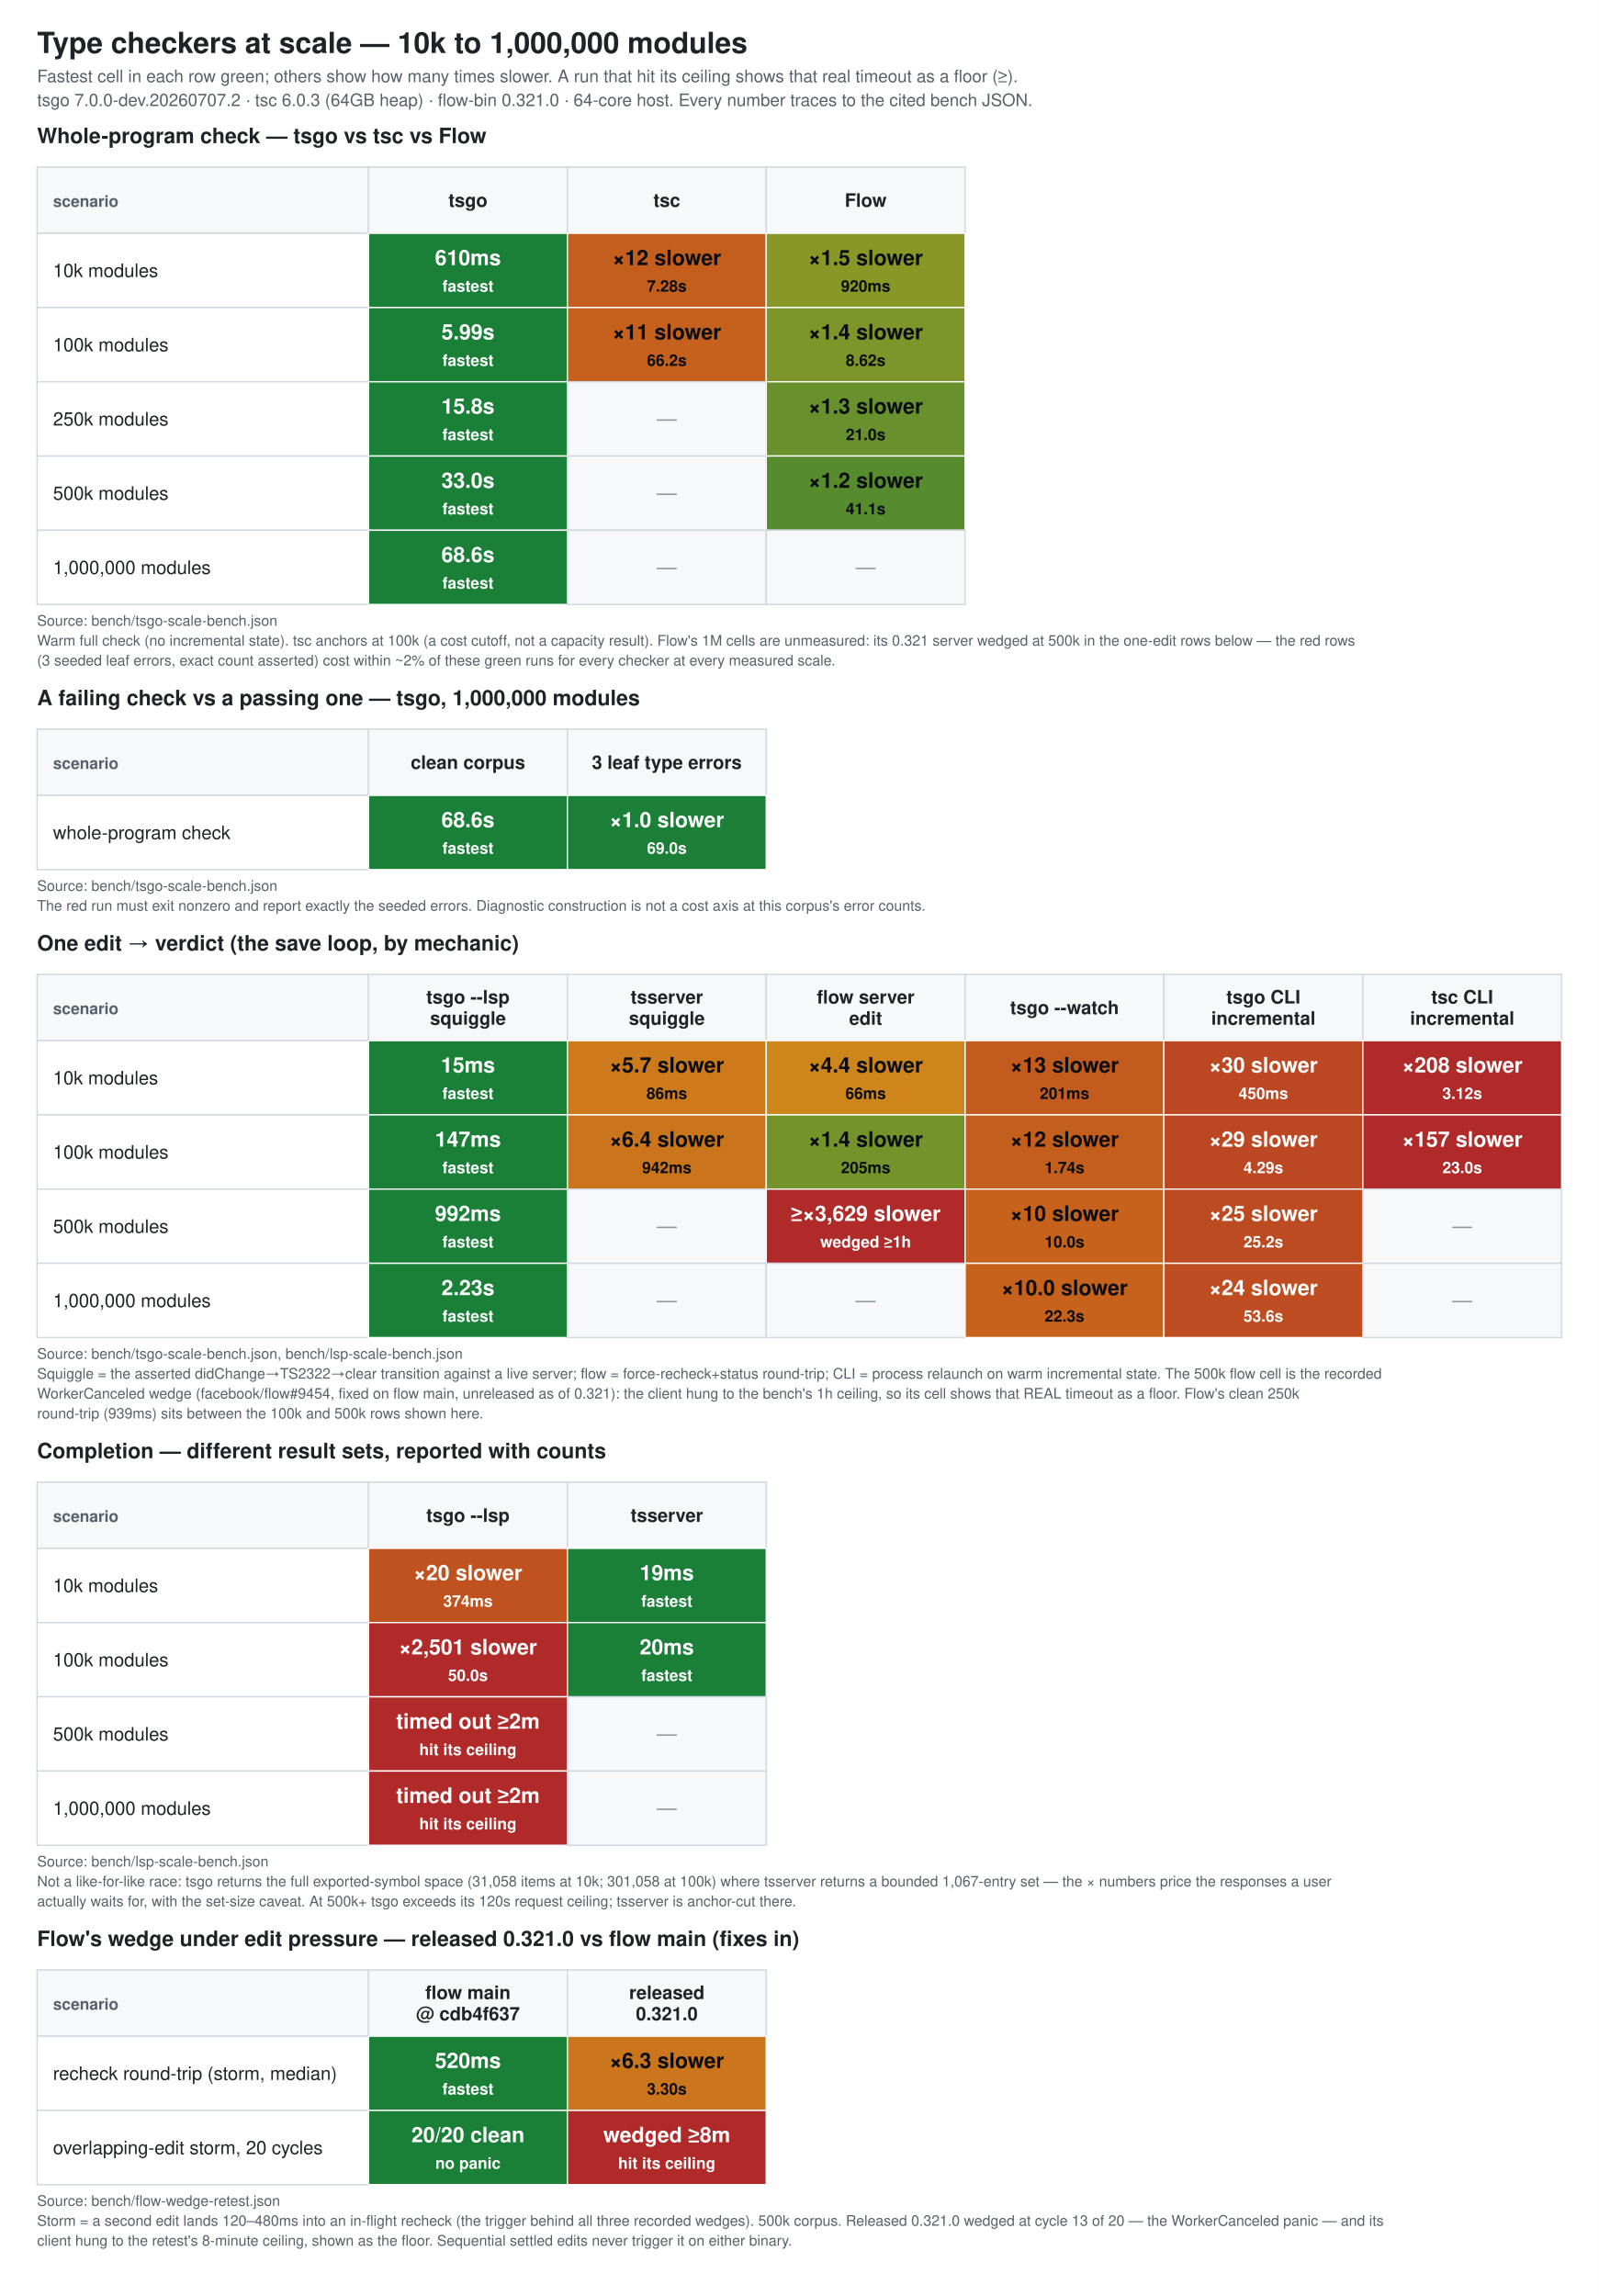
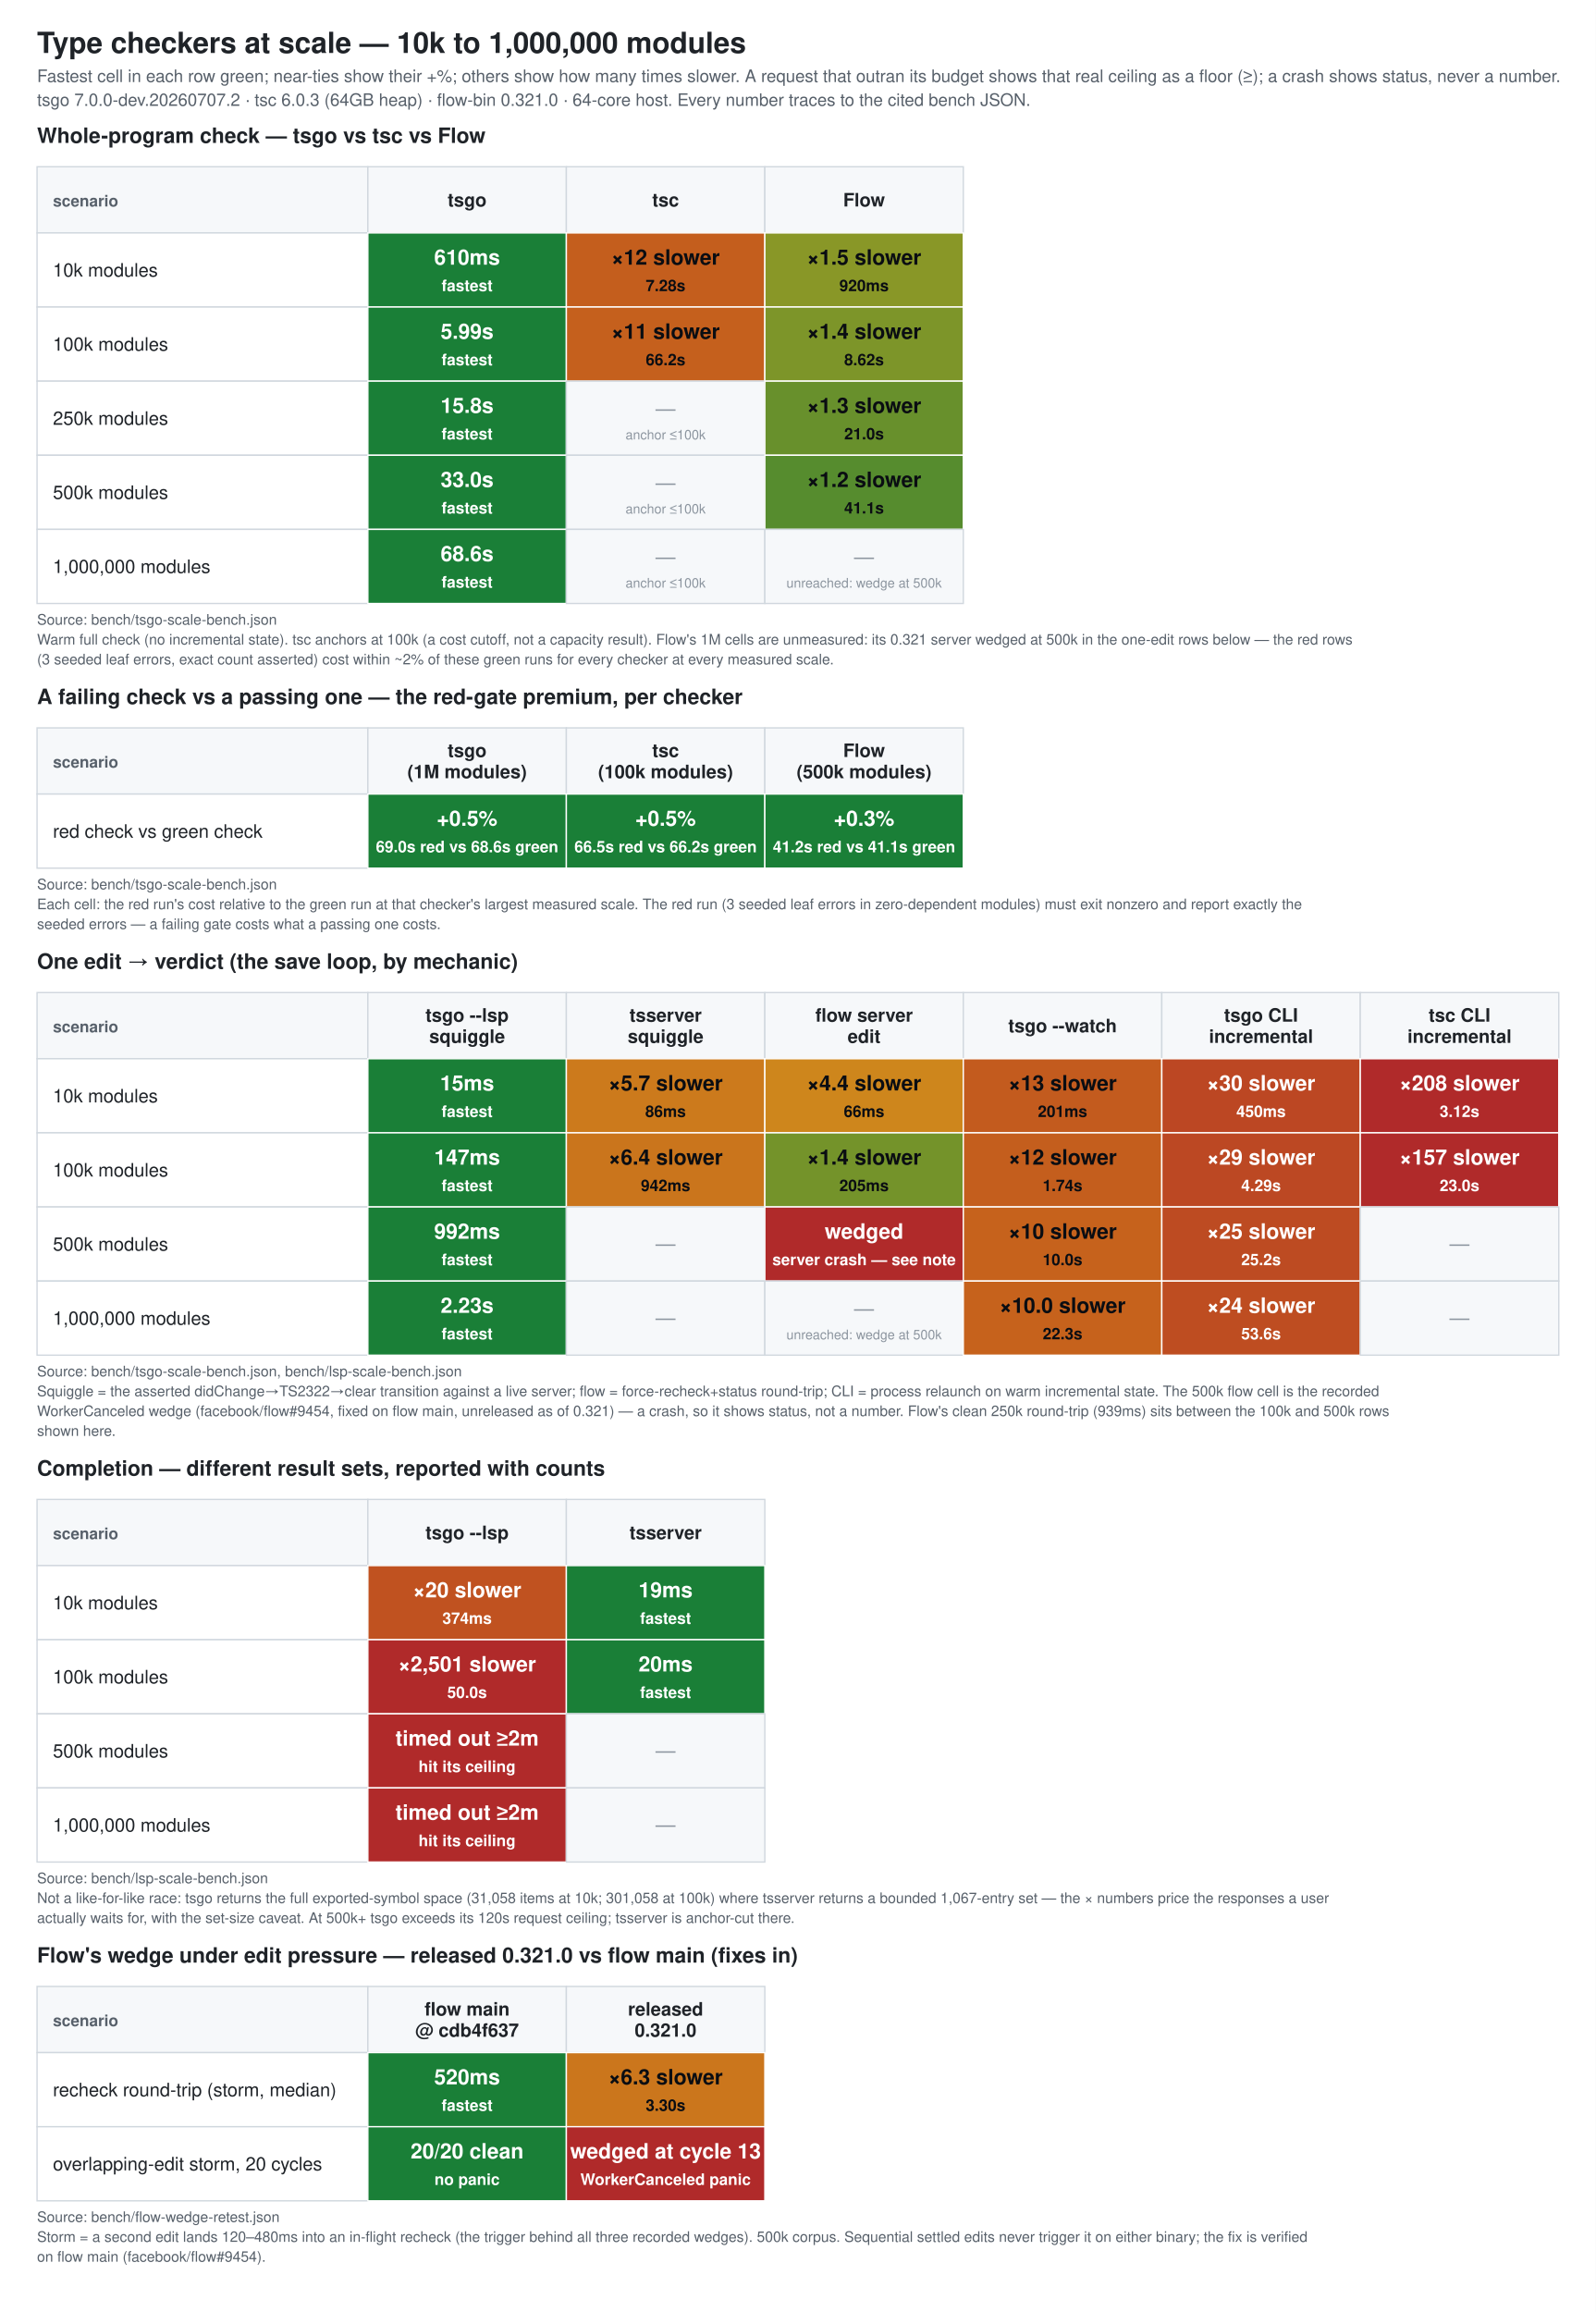
- <svg xmlns="http://www.w3.org/2000/svg" width="1206" height="1732" viewBox="0 0 1206 1732" font-family="-apple-system,BlinkMacSystemFont,Segoe UI,Helvetica,Arial,sans-serif">
-   <rect width="1206" height="1732" fill="#ffffff" />
+ <svg xmlns="http://www.w3.org/2000/svg" width="1206" height="1747" viewBox="0 0 1206 1747" font-family="-apple-system,BlinkMacSystemFont,Segoe UI,Helvetica,Arial,sans-serif">
+   <rect width="1206" height="1747" fill="#ffffff" />
  <text x="28" y="40" font-size="22" font-weight="700" fill="#1f2328">Type checkers at scale — 10k to 1,000,000 modules</text>
-   <text x="28" y="62" font-size="13" fill="#57606a">Fastest cell in each row green; others show how many times slower. A run that hit its ceiling shows that real timeout as a floor (≥).</text>
+   <text x="28" y="62" font-size="13" fill="#57606a">Fastest cell in each row green; near-ties show their +%; others show how many times slower. A request that outran its budget shows that real ceiling as a floor (≥); a crash shows status, never a number.</text>
  <text x="28" y="80" font-size="13" fill="#57606a">tsgo 7.0.0-dev.20260707.2 · tsc 6.0.3 (64GB heap) · flow-bin 0.321.0 · 64-core host. Every number traces to the cited bench JSON.</text>
  <text x="28" y="108" font-size="16" font-weight="700" fill="#1f2328">Whole-program check — tsgo vs tsc vs Flow</text>
  <rect x="28" y="126" width="250" height="50" fill="#f6f8fa" stroke="#d0d7de" />
  <text x="40" y="156" font-size="12" font-weight="600" fill="#57606a">scenario</text>
  <rect x="278" y="126" width="150" height="50" fill="#f6f8fa" stroke="#d0d7de" />
  <text x="353" y="156" font-size="14" font-weight="700" fill="#1f2328" text-anchor="middle">tsgo</text>
  <rect x="428" y="126" width="150" height="50" fill="#f6f8fa" stroke="#d0d7de" />
  <text x="503" y="156" font-size="14" font-weight="700" fill="#1f2328" text-anchor="middle">tsc</text>
  <rect x="578" y="126" width="150" height="50" fill="#f6f8fa" stroke="#d0d7de" />
  <text x="653" y="156" font-size="14" font-weight="700" fill="#1f2328" text-anchor="middle">Flow</text>
  <rect x="28" y="176" width="250" height="56" fill="#ffffff" stroke="#d0d7de" />
  <text x="40" y="209" font-size="14" fill="#1f2328">10k modules</text>
  <rect x="278" y="176" width="150" height="56" fill="rgb(26,127,55)" stroke="#ffffff" />
  <text x="353" y="200" font-size="16" font-weight="700" fill="#ffffff" text-anchor="middle">610ms</text>
  <text x="353" y="220" font-size="12" font-weight="600" fill="#ffffff" text-anchor="middle">fastest</text>
  <rect x="428" y="176" width="150" height="56" fill="rgb(196,94,29)" stroke="#ffffff" />
  <text x="503" y="200" font-size="16" font-weight="700" fill="#0a0d12" text-anchor="middle">×12 slower</text>
  <text x="503" y="220" font-size="12" font-weight="600" fill="#0a0d12" text-anchor="middle">7.28s</text>
  <rect x="578" y="176" width="150" height="56" fill="rgb(137,151,39)" stroke="#ffffff" />
  <text x="653" y="200" font-size="16" font-weight="700" fill="#0a0d12" text-anchor="middle">×1.5 slower</text>
  <text x="653" y="220" font-size="12" font-weight="600" fill="#0a0d12" text-anchor="middle">920ms</text>
  <rect x="28" y="232" width="250" height="56" fill="#ffffff" stroke="#d0d7de" />
  <text x="40" y="265" font-size="14" fill="#1f2328">100k modules</text>
  <rect x="278" y="232" width="150" height="56" fill="rgb(26,127,55)" stroke="#ffffff" />
  <text x="353" y="256" font-size="16" font-weight="700" fill="#ffffff" text-anchor="middle">5.99s</text>
  <text x="353" y="276" font-size="12" font-weight="600" fill="#ffffff" text-anchor="middle">fastest</text>
  <rect x="428" y="232" width="150" height="56" fill="rgb(197,96,29)" stroke="#ffffff" />
  <text x="503" y="256" font-size="16" font-weight="700" fill="#0a0d12" text-anchor="middle">×11 slower</text>
  <text x="503" y="276" font-size="12" font-weight="600" fill="#0a0d12" text-anchor="middle">66.2s</text>
  <rect x="578" y="232" width="150" height="56" fill="rgb(125,149,41)" stroke="#ffffff" />
  <text x="653" y="256" font-size="16" font-weight="700" fill="#0a0d12" text-anchor="middle">×1.4 slower</text>
  <text x="653" y="276" font-size="12" font-weight="600" fill="#0a0d12" text-anchor="middle">8.62s</text>
  <rect x="28" y="288" width="250" height="56" fill="#ffffff" stroke="#d0d7de" />
  <text x="40" y="321" font-size="14" fill="#1f2328">250k modules</text>
  <rect x="278" y="288" width="150" height="56" fill="rgb(26,127,55)" stroke="#ffffff" />
  <text x="353" y="312" font-size="16" font-weight="700" fill="#ffffff" text-anchor="middle">15.8s</text>
  <text x="353" y="332" font-size="12" font-weight="600" fill="#ffffff" text-anchor="middle">fastest</text>
  <rect x="428" y="288" width="150" height="56" fill="#f6f8fa" stroke="#d0d7de" />
-   <text x="503" y="321" font-size="15" fill="#8c959f" text-anchor="middle">—</text>
+   <text x="503" y="314" font-size="15" fill="#8c959f" text-anchor="middle">—</text>
+   <text x="503" y="332" font-size="10" fill="#8c959f" text-anchor="middle">anchor ≤100k</text>
  <rect x="578" y="288" width="150" height="56" fill="rgb(104,144,44)" stroke="#ffffff" />
  <text x="653" y="312" font-size="16" font-weight="700" fill="#0a0d12" text-anchor="middle">×1.3 slower</text>
  <text x="653" y="332" font-size="12" font-weight="600" fill="#0a0d12" text-anchor="middle">21.0s</text>
  <rect x="28" y="344" width="250" height="56" fill="#ffffff" stroke="#d0d7de" />
  <text x="40" y="377" font-size="14" fill="#1f2328">500k modules</text>
  <rect x="278" y="344" width="150" height="56" fill="rgb(26,127,55)" stroke="#ffffff" />
  <text x="353" y="368" font-size="16" font-weight="700" fill="#ffffff" text-anchor="middle">33.0s</text>
  <text x="353" y="388" font-size="12" font-weight="600" fill="#ffffff" text-anchor="middle">fastest</text>
  <rect x="428" y="344" width="150" height="56" fill="#f6f8fa" stroke="#d0d7de" />
-   <text x="503" y="377" font-size="15" fill="#8c959f" text-anchor="middle">—</text>
+   <text x="503" y="370" font-size="15" fill="#8c959f" text-anchor="middle">—</text>
+   <text x="503" y="388" font-size="10" fill="#8c959f" text-anchor="middle">anchor ≤100k</text>
  <rect x="578" y="344" width="150" height="56" fill="rgb(86,140,46)" stroke="#ffffff" />
  <text x="653" y="368" font-size="16" font-weight="700" fill="#0a0d12" text-anchor="middle">×1.2 slower</text>
  <text x="653" y="388" font-size="12" font-weight="600" fill="#0a0d12" text-anchor="middle">41.1s</text>
  <rect x="28" y="400" width="250" height="56" fill="#ffffff" stroke="#d0d7de" />
  <text x="40" y="433" font-size="14" fill="#1f2328">1,000,000 modules</text>
  <rect x="278" y="400" width="150" height="56" fill="rgb(26,127,55)" stroke="#ffffff" />
  <text x="353" y="424" font-size="16" font-weight="700" fill="#ffffff" text-anchor="middle">68.6s</text>
  <text x="353" y="444" font-size="12" font-weight="600" fill="#ffffff" text-anchor="middle">fastest</text>
  <rect x="428" y="400" width="150" height="56" fill="#f6f8fa" stroke="#d0d7de" />
-   <text x="503" y="433" font-size="15" fill="#8c959f" text-anchor="middle">—</text>
+   <text x="503" y="426" font-size="15" fill="#8c959f" text-anchor="middle">—</text>
+   <text x="503" y="444" font-size="10" fill="#8c959f" text-anchor="middle">anchor ≤100k</text>
  <rect x="578" y="400" width="150" height="56" fill="#f6f8fa" stroke="#d0d7de" />
-   <text x="653" y="433" font-size="15" fill="#8c959f" text-anchor="middle">—</text>
+   <text x="653" y="426" font-size="15" fill="#8c959f" text-anchor="middle">—</text>
+   <text x="653" y="444" font-size="10" fill="#8c959f" text-anchor="middle">unreached: wedge at 500k</text>
  <text x="28" y="472" font-size="11" fill="#57606a">Source: bench/tsgo-scale-bench.json</text>
  <text x="28" y="487" font-size="11" fill="#57606a">Warm full check (no incremental state). tsc anchors at 100k (a cost cutoff, not a capacity result). Flow's 1M cells are unmeasured: its 0.321 server wedged at 500k in the one-edit rows below — the red rows</text>
  <text x="28" y="502" font-size="11" fill="#57606a">(3 seeded leaf errors, exact count asserted) cost within ~2% of these green runs for every checker at every measured scale.</text>
-   <text x="28" y="532" font-size="16" font-weight="700" fill="#1f2328">A failing check vs a passing one — tsgo, 1,000,000 modules</text>
+   <text x="28" y="532" font-size="16" font-weight="700" fill="#1f2328">A failing check vs a passing one — the red-gate premium, per checker</text>
  <rect x="28" y="550" width="250" height="50" fill="#f6f8fa" stroke="#d0d7de" />
  <text x="40" y="580" font-size="12" font-weight="600" fill="#57606a">scenario</text>
  <rect x="278" y="550" width="150" height="50" fill="#f6f8fa" stroke="#d0d7de" />
-   <text x="353" y="580" font-size="14" font-weight="700" fill="#1f2328" text-anchor="middle">clean corpus</text>
+   <text x="353" y="572" font-size="14" font-weight="700" fill="#1f2328" text-anchor="middle">tsgo</text>
+   <text x="353" y="588" font-size="14" font-weight="700" fill="#1f2328" text-anchor="middle">(1M modules)</text>
  <rect x="428" y="550" width="150" height="50" fill="#f6f8fa" stroke="#d0d7de" />
-   <text x="503" y="580" font-size="14" font-weight="700" fill="#1f2328" text-anchor="middle">3 leaf type errors</text>
+   <text x="503" y="572" font-size="14" font-weight="700" fill="#1f2328" text-anchor="middle">tsc</text>
+   <text x="503" y="588" font-size="14" font-weight="700" fill="#1f2328" text-anchor="middle">(100k modules)</text>
+   <rect x="578" y="550" width="150" height="50" fill="#f6f8fa" stroke="#d0d7de" />
+   <text x="653" y="572" font-size="14" font-weight="700" fill="#1f2328" text-anchor="middle">Flow</text>
+   <text x="653" y="588" font-size="14" font-weight="700" fill="#1f2328" text-anchor="middle">(500k modules)</text>
  <rect x="28" y="600" width="250" height="56" fill="#ffffff" stroke="#d0d7de" />
-   <text x="40" y="633" font-size="14" fill="#1f2328">whole-program check</text>
+   <text x="40" y="633" font-size="14" fill="#1f2328">red check vs green check</text>
  <rect x="278" y="600" width="150" height="56" fill="rgb(26,127,55)" stroke="#ffffff" />
-   <text x="353" y="624" font-size="16" font-weight="700" fill="#ffffff" text-anchor="middle">68.6s</text>
-   <text x="353" y="644" font-size="12" font-weight="600" fill="#ffffff" text-anchor="middle">fastest</text>
-   <rect x="428" y="600" width="150" height="56" fill="rgb(27,127,55)" stroke="#ffffff" />
-   <text x="503" y="624" font-size="16" font-weight="700" fill="#ffffff" text-anchor="middle">×1.0 slower</text>
-   <text x="503" y="644" font-size="12" font-weight="600" fill="#ffffff" text-anchor="middle">69.0s</text>
+   <text x="353" y="624" font-size="16" font-weight="700" fill="#ffffff" text-anchor="middle">+0.5%</text>
+   <text x="353" y="644" font-size="12" font-weight="600" fill="#ffffff" text-anchor="middle">69.0s red vs 68.6s green</text>
+   <rect x="428" y="600" width="150" height="56" fill="rgb(26,127,55)" stroke="#ffffff" />
+   <text x="503" y="624" font-size="16" font-weight="700" fill="#ffffff" text-anchor="middle">+0.5%</text>
+   <text x="503" y="644" font-size="12" font-weight="600" fill="#ffffff" text-anchor="middle">66.5s red vs 66.2s green</text>
+   <rect x="578" y="600" width="150" height="56" fill="rgb(26,127,55)" stroke="#ffffff" />
+   <text x="653" y="624" font-size="16" font-weight="700" fill="#ffffff" text-anchor="middle">+0.3%</text>
+   <text x="653" y="644" font-size="12" font-weight="600" fill="#ffffff" text-anchor="middle">41.2s red vs 41.1s green</text>
  <text x="28" y="672" font-size="11" fill="#57606a">Source: bench/tsgo-scale-bench.json</text>
-   <text x="28" y="687" font-size="11" fill="#57606a">The red run must exit nonzero and report exactly the seeded errors. Diagnostic construction is not a cost axis at this corpus's error counts.</text>
-   <text x="28" y="717" font-size="16" font-weight="700" fill="#1f2328">One edit → verdict (the save loop, by mechanic)</text>
-   <rect x="28" y="735" width="250" height="50" fill="#f6f8fa" stroke="#d0d7de" />
-   <text x="40" y="765" font-size="12" font-weight="600" fill="#57606a">scenario</text>
-   <rect x="278" y="735" width="150" height="50" fill="#f6f8fa" stroke="#d0d7de" />
-   <text x="353" y="757" font-size="14" font-weight="700" fill="#1f2328" text-anchor="middle">tsgo --lsp</text>
-   <text x="353" y="773" font-size="14" font-weight="700" fill="#1f2328" text-anchor="middle">squiggle</text>
-   <rect x="428" y="735" width="150" height="50" fill="#f6f8fa" stroke="#d0d7de" />
-   <text x="503" y="757" font-size="14" font-weight="700" fill="#1f2328" text-anchor="middle">tsserver</text>
-   <text x="503" y="773" font-size="14" font-weight="700" fill="#1f2328" text-anchor="middle">squiggle</text>
-   <rect x="578" y="735" width="150" height="50" fill="#f6f8fa" stroke="#d0d7de" />
-   <text x="653" y="757" font-size="14" font-weight="700" fill="#1f2328" text-anchor="middle">flow server</text>
-   <text x="653" y="773" font-size="14" font-weight="700" fill="#1f2328" text-anchor="middle">edit</text>
-   <rect x="728" y="735" width="150" height="50" fill="#f6f8fa" stroke="#d0d7de" />
-   <text x="803" y="765" font-size="14" font-weight="700" fill="#1f2328" text-anchor="middle">tsgo --watch</text>
-   <rect x="878" y="735" width="150" height="50" fill="#f6f8fa" stroke="#d0d7de" />
-   <text x="953" y="757" font-size="14" font-weight="700" fill="#1f2328" text-anchor="middle">tsgo CLI</text>
-   <text x="953" y="773" font-size="14" font-weight="700" fill="#1f2328" text-anchor="middle">incremental</text>
-   <rect x="1028" y="735" width="150" height="50" fill="#f6f8fa" stroke="#d0d7de" />
-   <text x="1103" y="757" font-size="14" font-weight="700" fill="#1f2328" text-anchor="middle">tsc CLI</text>
-   <text x="1103" y="773" font-size="14" font-weight="700" fill="#1f2328" text-anchor="middle">incremental</text>
-   <rect x="28" y="785" width="250" height="56" fill="#ffffff" stroke="#d0d7de" />
-   <text x="40" y="818" font-size="14" fill="#1f2328">10k modules</text>
-   <rect x="278" y="785" width="150" height="56" fill="rgb(26,127,55)" stroke="#ffffff" />
-   <text x="353" y="809" font-size="16" font-weight="700" fill="#ffffff" text-anchor="middle">15ms</text>
-   <text x="353" y="829" font-size="12" font-weight="600" fill="#ffffff" text-anchor="middle">fastest</text>
-   <rect x="428" y="785" width="150" height="56" fill="rgb(204,122,28)" stroke="#ffffff" />
-   <text x="503" y="809" font-size="16" font-weight="700" fill="#0a0d12" text-anchor="middle">×5.7 slower</text>
-   <text x="503" y="829" font-size="12" font-weight="600" fill="#0a0d12" text-anchor="middle">86ms</text>
-   <rect x="578" y="785" width="150" height="56" fill="rgb(206,134,28)" stroke="#ffffff" />
-   <text x="653" y="809" font-size="16" font-weight="700" fill="#0a0d12" text-anchor="middle">×4.4 slower</text>
-   <text x="653" y="829" font-size="12" font-weight="600" fill="#0a0d12" text-anchor="middle">66ms</text>
-   <rect x="728" y="785" width="150" height="56" fill="rgb(195,91,30)" stroke="#ffffff" />
-   <text x="803" y="809" font-size="16" font-weight="700" fill="#0a0d12" text-anchor="middle">×13 slower</text>
-   <text x="803" y="829" font-size="12" font-weight="600" fill="#0a0d12" text-anchor="middle">201ms</text>
-   <rect x="878" y="785" width="150" height="56" fill="rgb(188,71,35)" stroke="#ffffff" />
-   <text x="953" y="809" font-size="16" font-weight="700" fill="#ffffff" text-anchor="middle">×30 slower</text>
-   <text x="953" y="829" font-size="12" font-weight="600" fill="#ffffff" text-anchor="middle">450ms</text>
-   <rect x="1028" y="785" width="150" height="56" fill="rgb(176,42,42)" stroke="#ffffff" />
-   <text x="1103" y="809" font-size="16" font-weight="700" fill="#ffffff" text-anchor="middle">×208 slower</text>
-   <text x="1103" y="829" font-size="12" font-weight="600" fill="#ffffff" text-anchor="middle">3.12s</text>
-   <rect x="28" y="841" width="250" height="56" fill="#ffffff" stroke="#d0d7de" />
-   <text x="40" y="874" font-size="14" fill="#1f2328">100k modules</text>
-   <rect x="278" y="841" width="150" height="56" fill="rgb(26,127,55)" stroke="#ffffff" />
-   <text x="353" y="865" font-size="16" font-weight="700" fill="#ffffff" text-anchor="middle">147ms</text>
-   <text x="353" y="885" font-size="12" font-weight="600" fill="#ffffff" text-anchor="middle">fastest</text>
-   <rect x="428" y="841" width="150" height="56" fill="rgb(202,117,28)" stroke="#ffffff" />
-   <text x="503" y="865" font-size="16" font-weight="700" fill="#0a0d12" text-anchor="middle">×6.4 slower</text>
-   <text x="503" y="885" font-size="12" font-weight="600" fill="#0a0d12" text-anchor="middle">942ms</text>
-   <rect x="578" y="841" width="150" height="56" fill="rgb(116,147,42)" stroke="#ffffff" />
-   <text x="653" y="865" font-size="16" font-weight="700" fill="#0a0d12" text-anchor="middle">×1.4 slower</text>
-   <text x="653" y="885" font-size="12" font-weight="600" fill="#0a0d12" text-anchor="middle">205ms</text>
-   <rect x="728" y="841" width="150" height="56" fill="rgb(196,94,29)" stroke="#ffffff" />
-   <text x="803" y="865" font-size="16" font-weight="700" fill="#0a0d12" text-anchor="middle">×12 slower</text>
-   <text x="803" y="885" font-size="12" font-weight="600" fill="#0a0d12" text-anchor="middle">1.74s</text>
-   <rect x="878" y="841" width="150" height="56" fill="rgb(188,72,35)" stroke="#ffffff" />
-   <text x="953" y="865" font-size="16" font-weight="700" fill="#ffffff" text-anchor="middle">×29 slower</text>
-   <text x="953" y="885" font-size="12" font-weight="600" fill="#ffffff" text-anchor="middle">4.29s</text>
-   <rect x="1028" y="841" width="150" height="56" fill="rgb(176,42,42)" stroke="#ffffff" />
-   <text x="1103" y="865" font-size="16" font-weight="700" fill="#ffffff" text-anchor="middle">×157 slower</text>
-   <text x="1103" y="885" font-size="12" font-weight="600" fill="#ffffff" text-anchor="middle">23.0s</text>
-   <rect x="28" y="897" width="250" height="56" fill="#ffffff" stroke="#d0d7de" />
-   <text x="40" y="930" font-size="14" fill="#1f2328">500k modules</text>
-   <rect x="278" y="897" width="150" height="56" fill="rgb(26,127,55)" stroke="#ffffff" />
-   <text x="353" y="921" font-size="16" font-weight="700" fill="#ffffff" text-anchor="middle">992ms</text>
-   <text x="353" y="941" font-size="12" font-weight="600" fill="#ffffff" text-anchor="middle">fastest</text>
-   <rect x="428" y="897" width="150" height="56" fill="#f6f8fa" stroke="#d0d7de" />
-   <text x="503" y="930" font-size="15" fill="#8c959f" text-anchor="middle">—</text>
-   <rect x="578" y="897" width="150" height="56" fill="rgb(176,42,42)" stroke="#ffffff" />
-   <text x="653" y="921" font-size="16" font-weight="700" fill="#ffffff" text-anchor="middle">≥×3,629 slower</text>
-   <text x="653" y="941" font-size="12" font-weight="600" fill="#ffffff" text-anchor="middle">wedged ≥1h</text>
-   <rect x="728" y="897" width="150" height="56" fill="rgb(198,98,28)" stroke="#ffffff" />
-   <text x="803" y="921" font-size="16" font-weight="700" fill="#0a0d12" text-anchor="middle">×10 slower</text>
-   <text x="803" y="941" font-size="12" font-weight="600" fill="#0a0d12" text-anchor="middle">10.0s</text>
-   <rect x="878" y="897" width="150" height="56" fill="rgb(189,75,34)" stroke="#ffffff" />
-   <text x="953" y="921" font-size="16" font-weight="700" fill="#ffffff" text-anchor="middle">×25 slower</text>
-   <text x="953" y="941" font-size="12" font-weight="600" fill="#ffffff" text-anchor="middle">25.2s</text>
-   <rect x="1028" y="897" width="150" height="56" fill="#f6f8fa" stroke="#d0d7de" />
-   <text x="1103" y="930" font-size="15" fill="#8c959f" text-anchor="middle">—</text>
-   <rect x="28" y="953" width="250" height="56" fill="#ffffff" stroke="#d0d7de" />
-   <text x="40" y="986" font-size="14" fill="#1f2328">1,000,000 modules</text>
-   <rect x="278" y="953" width="150" height="56" fill="rgb(26,127,55)" stroke="#ffffff" />
-   <text x="353" y="977" font-size="16" font-weight="700" fill="#ffffff" text-anchor="middle">2.23s</text>
-   <text x="353" y="997" font-size="12" font-weight="600" fill="#ffffff" text-anchor="middle">fastest</text>
-   <rect x="428" y="953" width="150" height="56" fill="#f6f8fa" stroke="#d0d7de" />
-   <text x="503" y="986" font-size="15" fill="#8c959f" text-anchor="middle">—</text>
-   <rect x="578" y="953" width="150" height="56" fill="#f6f8fa" stroke="#d0d7de" />
-   <text x="653" y="986" font-size="15" fill="#8c959f" text-anchor="middle">—</text>
-   <rect x="728" y="953" width="150" height="56" fill="rgb(198,98,28)" stroke="#ffffff" />
-   <text x="803" y="977" font-size="16" font-weight="700" fill="#0a0d12" text-anchor="middle">×10.0 slower</text>
-   <text x="803" y="997" font-size="12" font-weight="600" fill="#0a0d12" text-anchor="middle">22.3s</text>
-   <rect x="878" y="953" width="150" height="56" fill="rgb(190,77,33)" stroke="#ffffff" />
-   <text x="953" y="977" font-size="16" font-weight="700" fill="#ffffff" text-anchor="middle">×24 slower</text>
-   <text x="953" y="997" font-size="12" font-weight="600" fill="#ffffff" text-anchor="middle">53.6s</text>
-   <rect x="1028" y="953" width="150" height="56" fill="#f6f8fa" stroke="#d0d7de" />
-   <text x="1103" y="986" font-size="15" fill="#8c959f" text-anchor="middle">—</text>
-   <text x="28" y="1025" font-size="11" fill="#57606a">Source: bench/tsgo-scale-bench.json, bench/lsp-scale-bench.json</text>
-   <text x="28" y="1040" font-size="11" fill="#57606a">Squiggle = the asserted didChange→TS2322→clear transition against a live server; flow = force-recheck+status round-trip; CLI = process relaunch on warm incremental state. The 500k flow cell is the recorded</text>
-   <text x="28" y="1055" font-size="11" fill="#57606a">WorkerCanceled wedge (facebook/flow#9454, fixed on flow main, unreleased as of 0.321): the client hung to the bench's 1h ceiling, so its cell shows that REAL timeout as a floor. Flow's clean 250k</text>
-   <text x="28" y="1070" font-size="11" fill="#57606a">round-trip (939ms) sits between the 100k and 500k rows shown here.</text>
-   <text x="28" y="1100" font-size="16" font-weight="700" fill="#1f2328">Completion — different result sets, reported with counts</text>
-   <rect x="28" y="1118" width="250" height="50" fill="#f6f8fa" stroke="#d0d7de" />
-   <text x="40" y="1148" font-size="12" font-weight="600" fill="#57606a">scenario</text>
-   <rect x="278" y="1118" width="150" height="50" fill="#f6f8fa" stroke="#d0d7de" />
-   <text x="353" y="1148" font-size="14" font-weight="700" fill="#1f2328" text-anchor="middle">tsgo --lsp</text>
-   <rect x="428" y="1118" width="150" height="50" fill="#f6f8fa" stroke="#d0d7de" />
-   <text x="503" y="1148" font-size="14" font-weight="700" fill="#1f2328" text-anchor="middle">tsserver</text>
-   <rect x="28" y="1168" width="250" height="56" fill="#ffffff" stroke="#d0d7de" />
-   <text x="40" y="1201" font-size="14" fill="#1f2328">10k modules</text>
-   <rect x="278" y="1168" width="150" height="56" fill="rgb(192,82,32)" stroke="#ffffff" />
-   <text x="353" y="1192" font-size="16" font-weight="700" fill="#ffffff" text-anchor="middle">×20 slower</text>
-   <text x="353" y="1212" font-size="12" font-weight="600" fill="#ffffff" text-anchor="middle">374ms</text>
-   <rect x="428" y="1168" width="150" height="56" fill="rgb(26,127,55)" stroke="#ffffff" />
-   <text x="503" y="1192" font-size="16" font-weight="700" fill="#ffffff" text-anchor="middle">19ms</text>
-   <text x="503" y="1212" font-size="12" font-weight="600" fill="#ffffff" text-anchor="middle">fastest</text>
-   <rect x="28" y="1224" width="250" height="56" fill="#ffffff" stroke="#d0d7de" />
-   <text x="40" y="1257" font-size="14" fill="#1f2328">100k modules</text>
-   <rect x="278" y="1224" width="150" height="56" fill="rgb(176,42,42)" stroke="#ffffff" />
-   <text x="353" y="1248" font-size="16" font-weight="700" fill="#ffffff" text-anchor="middle">×2,501 slower</text>
-   <text x="353" y="1268" font-size="12" font-weight="600" fill="#ffffff" text-anchor="middle">50.0s</text>
-   <rect x="428" y="1224" width="150" height="56" fill="rgb(26,127,55)" stroke="#ffffff" />
-   <text x="503" y="1248" font-size="16" font-weight="700" fill="#ffffff" text-anchor="middle">20ms</text>
-   <text x="503" y="1268" font-size="12" font-weight="600" fill="#ffffff" text-anchor="middle">fastest</text>
-   <rect x="28" y="1280" width="250" height="56" fill="#ffffff" stroke="#d0d7de" />
-   <text x="40" y="1313" font-size="14" fill="#1f2328">500k modules</text>
-   <rect x="278" y="1280" width="150" height="56" fill="rgb(176,42,42)" stroke="#ffffff" />
-   <text x="353" y="1304" font-size="16" font-weight="700" fill="#ffffff" text-anchor="middle">timed out ≥2m</text>
-   <text x="353" y="1324" font-size="12" font-weight="600" fill="#ffffff" text-anchor="middle">hit its ceiling</text>
-   <rect x="428" y="1280" width="150" height="56" fill="#f6f8fa" stroke="#d0d7de" />
-   <text x="503" y="1313" font-size="15" fill="#8c959f" text-anchor="middle">—</text>
-   <rect x="28" y="1336" width="250" height="56" fill="#ffffff" stroke="#d0d7de" />
-   <text x="40" y="1369" font-size="14" fill="#1f2328">1,000,000 modules</text>
-   <rect x="278" y="1336" width="150" height="56" fill="rgb(176,42,42)" stroke="#ffffff" />
-   <text x="353" y="1360" font-size="16" font-weight="700" fill="#ffffff" text-anchor="middle">timed out ≥2m</text>
-   <text x="353" y="1380" font-size="12" font-weight="600" fill="#ffffff" text-anchor="middle">hit its ceiling</text>
-   <rect x="428" y="1336" width="150" height="56" fill="#f6f8fa" stroke="#d0d7de" />
-   <text x="503" y="1369" font-size="15" fill="#8c959f" text-anchor="middle">—</text>
-   <text x="28" y="1408" font-size="11" fill="#57606a">Source: bench/lsp-scale-bench.json</text>
-   <text x="28" y="1423" font-size="11" fill="#57606a">Not a like-for-like race: tsgo returns the full exported-symbol space (31,058 items at 10k; 301,058 at 100k) where tsserver returns a bounded 1,067-entry set — the × numbers price the responses a user</text>
-   <text x="28" y="1438" font-size="11" fill="#57606a">actually waits for, with the set-size caveat. At 500k+ tsgo exceeds its 120s request ceiling; tsserver is anchor-cut there.</text>
-   <text x="28" y="1468" font-size="16" font-weight="700" fill="#1f2328">Flow's wedge under edit pressure — released 0.321.0 vs flow main (fixes in)</text>
-   <rect x="28" y="1486" width="250" height="50" fill="#f6f8fa" stroke="#d0d7de" />
-   <text x="40" y="1516" font-size="12" font-weight="600" fill="#57606a">scenario</text>
-   <rect x="278" y="1486" width="150" height="50" fill="#f6f8fa" stroke="#d0d7de" />
-   <text x="353" y="1508" font-size="14" font-weight="700" fill="#1f2328" text-anchor="middle">flow main</text>
-   <text x="353" y="1524" font-size="14" font-weight="700" fill="#1f2328" text-anchor="middle">@ cdb4f637</text>
-   <rect x="428" y="1486" width="150" height="50" fill="#f6f8fa" stroke="#d0d7de" />
-   <text x="503" y="1508" font-size="14" font-weight="700" fill="#1f2328" text-anchor="middle">released</text>
-   <text x="503" y="1524" font-size="14" font-weight="700" fill="#1f2328" text-anchor="middle">0.321.0</text>
-   <rect x="28" y="1536" width="250" height="56" fill="#ffffff" stroke="#d0d7de" />
-   <text x="40" y="1569" font-size="14" fill="#1f2328">recheck round-trip (storm, median)</text>
-   <rect x="278" y="1536" width="150" height="56" fill="rgb(26,127,55)" stroke="#ffffff" />
-   <text x="353" y="1560" font-size="16" font-weight="700" fill="#ffffff" text-anchor="middle">520ms</text>
-   <text x="353" y="1580" font-size="12" font-weight="600" fill="#ffffff" text-anchor="middle">fastest</text>
-   <rect x="428" y="1536" width="150" height="56" fill="rgb(203,118,28)" stroke="#ffffff" />
-   <text x="503" y="1560" font-size="16" font-weight="700" fill="#0a0d12" text-anchor="middle">×6.3 slower</text>
-   <text x="503" y="1580" font-size="12" font-weight="600" fill="#0a0d12" text-anchor="middle">3.30s</text>
-   <rect x="28" y="1592" width="250" height="56" fill="#ffffff" stroke="#d0d7de" />
-   <text x="40" y="1625" font-size="14" fill="#1f2328">overlapping-edit storm, 20 cycles</text>
-   <rect x="278" y="1592" width="150" height="56" fill="rgb(26,127,55)" stroke="#ffffff" />
-   <text x="353" y="1616" font-size="16" font-weight="700" fill="#ffffff" text-anchor="middle">20/20 clean</text>
-   <text x="353" y="1636" font-size="12" font-weight="600" fill="#ffffff" text-anchor="middle">no panic</text>
-   <rect x="428" y="1592" width="150" height="56" fill="rgb(176,42,42)" stroke="#ffffff" />
-   <text x="503" y="1616" font-size="16" font-weight="700" fill="#ffffff" text-anchor="middle">wedged ≥8m</text>
-   <text x="503" y="1636" font-size="12" font-weight="600" fill="#ffffff" text-anchor="middle">hit its ceiling</text>
-   <text x="28" y="1664" font-size="11" fill="#57606a">Source: bench/flow-wedge-retest.json</text>
-   <text x="28" y="1679" font-size="11" fill="#57606a">Storm = a second edit lands 120–480ms into an in-flight recheck (the trigger behind all three recorded wedges). 500k corpus. Released 0.321.0 wedged at cycle 13 of 20 — the WorkerCanceled panic — and its</text>
-   <text x="28" y="1694" font-size="11" fill="#57606a">client hung to the retest's 8-minute ceiling, shown as the floor. Sequential settled edits never trigger it on either binary.</text>
+   <text x="28" y="687" font-size="11" fill="#57606a">Each cell: the red run's cost relative to the green run at that checker's largest measured scale. The red run (3 seeded leaf errors in zero-dependent modules) must exit nonzero and report exactly the</text>
+   <text x="28" y="702" font-size="11" fill="#57606a">seeded errors — a failing gate costs what a passing one costs.</text>
+   <text x="28" y="732" font-size="16" font-weight="700" fill="#1f2328">One edit → verdict (the save loop, by mechanic)</text>
+   <rect x="28" y="750" width="250" height="50" fill="#f6f8fa" stroke="#d0d7de" />
+   <text x="40" y="780" font-size="12" font-weight="600" fill="#57606a">scenario</text>
+   <rect x="278" y="750" width="150" height="50" fill="#f6f8fa" stroke="#d0d7de" />
+   <text x="353" y="772" font-size="14" font-weight="700" fill="#1f2328" text-anchor="middle">tsgo --lsp</text>
+   <text x="353" y="788" font-size="14" font-weight="700" fill="#1f2328" text-anchor="middle">squiggle</text>
+   <rect x="428" y="750" width="150" height="50" fill="#f6f8fa" stroke="#d0d7de" />
+   <text x="503" y="772" font-size="14" font-weight="700" fill="#1f2328" text-anchor="middle">tsserver</text>
+   <text x="503" y="788" font-size="14" font-weight="700" fill="#1f2328" text-anchor="middle">squiggle</text>
+   <rect x="578" y="750" width="150" height="50" fill="#f6f8fa" stroke="#d0d7de" />
+   <text x="653" y="772" font-size="14" font-weight="700" fill="#1f2328" text-anchor="middle">flow server</text>
+   <text x="653" y="788" font-size="14" font-weight="700" fill="#1f2328" text-anchor="middle">edit</text>
+   <rect x="728" y="750" width="150" height="50" fill="#f6f8fa" stroke="#d0d7de" />
+   <text x="803" y="780" font-size="14" font-weight="700" fill="#1f2328" text-anchor="middle">tsgo --watch</text>
+   <rect x="878" y="750" width="150" height="50" fill="#f6f8fa" stroke="#d0d7de" />
+   <text x="953" y="772" font-size="14" font-weight="700" fill="#1f2328" text-anchor="middle">tsgo CLI</text>
+   <text x="953" y="788" font-size="14" font-weight="700" fill="#1f2328" text-anchor="middle">incremental</text>
+   <rect x="1028" y="750" width="150" height="50" fill="#f6f8fa" stroke="#d0d7de" />
+   <text x="1103" y="772" font-size="14" font-weight="700" fill="#1f2328" text-anchor="middle">tsc CLI</text>
+   <text x="1103" y="788" font-size="14" font-weight="700" fill="#1f2328" text-anchor="middle">incremental</text>
+   <rect x="28" y="800" width="250" height="56" fill="#ffffff" stroke="#d0d7de" />
+   <text x="40" y="833" font-size="14" fill="#1f2328">10k modules</text>
+   <rect x="278" y="800" width="150" height="56" fill="rgb(26,127,55)" stroke="#ffffff" />
+   <text x="353" y="824" font-size="16" font-weight="700" fill="#ffffff" text-anchor="middle">15ms</text>
+   <text x="353" y="844" font-size="12" font-weight="600" fill="#ffffff" text-anchor="middle">fastest</text>
+   <rect x="428" y="800" width="150" height="56" fill="rgb(204,122,28)" stroke="#ffffff" />
+   <text x="503" y="824" font-size="16" font-weight="700" fill="#0a0d12" text-anchor="middle">×5.7 slower</text>
+   <text x="503" y="844" font-size="12" font-weight="600" fill="#0a0d12" text-anchor="middle">86ms</text>
+   <rect x="578" y="800" width="150" height="56" fill="rgb(206,134,28)" stroke="#ffffff" />
+   <text x="653" y="824" font-size="16" font-weight="700" fill="#0a0d12" text-anchor="middle">×4.4 slower</text>
+   <text x="653" y="844" font-size="12" font-weight="600" fill="#0a0d12" text-anchor="middle">66ms</text>
+   <rect x="728" y="800" width="150" height="56" fill="rgb(195,91,30)" stroke="#ffffff" />
+   <text x="803" y="824" font-size="16" font-weight="700" fill="#0a0d12" text-anchor="middle">×13 slower</text>
+   <text x="803" y="844" font-size="12" font-weight="600" fill="#0a0d12" text-anchor="middle">201ms</text>
+   <rect x="878" y="800" width="150" height="56" fill="rgb(188,71,35)" stroke="#ffffff" />
+   <text x="953" y="824" font-size="16" font-weight="700" fill="#ffffff" text-anchor="middle">×30 slower</text>
+   <text x="953" y="844" font-size="12" font-weight="600" fill="#ffffff" text-anchor="middle">450ms</text>
+   <rect x="1028" y="800" width="150" height="56" fill="rgb(176,42,42)" stroke="#ffffff" />
+   <text x="1103" y="824" font-size="16" font-weight="700" fill="#ffffff" text-anchor="middle">×208 slower</text>
+   <text x="1103" y="844" font-size="12" font-weight="600" fill="#ffffff" text-anchor="middle">3.12s</text>
+   <rect x="28" y="856" width="250" height="56" fill="#ffffff" stroke="#d0d7de" />
+   <text x="40" y="889" font-size="14" fill="#1f2328">100k modules</text>
+   <rect x="278" y="856" width="150" height="56" fill="rgb(26,127,55)" stroke="#ffffff" />
+   <text x="353" y="880" font-size="16" font-weight="700" fill="#ffffff" text-anchor="middle">147ms</text>
+   <text x="353" y="900" font-size="12" font-weight="600" fill="#ffffff" text-anchor="middle">fastest</text>
+   <rect x="428" y="856" width="150" height="56" fill="rgb(202,117,28)" stroke="#ffffff" />
+   <text x="503" y="880" font-size="16" font-weight="700" fill="#0a0d12" text-anchor="middle">×6.4 slower</text>
+   <text x="503" y="900" font-size="12" font-weight="600" fill="#0a0d12" text-anchor="middle">942ms</text>
+   <rect x="578" y="856" width="150" height="56" fill="rgb(116,147,42)" stroke="#ffffff" />
+   <text x="653" y="880" font-size="16" font-weight="700" fill="#0a0d12" text-anchor="middle">×1.4 slower</text>
+   <text x="653" y="900" font-size="12" font-weight="600" fill="#0a0d12" text-anchor="middle">205ms</text>
+   <rect x="728" y="856" width="150" height="56" fill="rgb(196,94,29)" stroke="#ffffff" />
+   <text x="803" y="880" font-size="16" font-weight="700" fill="#0a0d12" text-anchor="middle">×12 slower</text>
+   <text x="803" y="900" font-size="12" font-weight="600" fill="#0a0d12" text-anchor="middle">1.74s</text>
+   <rect x="878" y="856" width="150" height="56" fill="rgb(188,72,35)" stroke="#ffffff" />
+   <text x="953" y="880" font-size="16" font-weight="700" fill="#ffffff" text-anchor="middle">×29 slower</text>
+   <text x="953" y="900" font-size="12" font-weight="600" fill="#ffffff" text-anchor="middle">4.29s</text>
+   <rect x="1028" y="856" width="150" height="56" fill="rgb(176,42,42)" stroke="#ffffff" />
+   <text x="1103" y="880" font-size="16" font-weight="700" fill="#ffffff" text-anchor="middle">×157 slower</text>
+   <text x="1103" y="900" font-size="12" font-weight="600" fill="#ffffff" text-anchor="middle">23.0s</text>
+   <rect x="28" y="912" width="250" height="56" fill="#ffffff" stroke="#d0d7de" />
+   <text x="40" y="945" font-size="14" fill="#1f2328">500k modules</text>
+   <rect x="278" y="912" width="150" height="56" fill="rgb(26,127,55)" stroke="#ffffff" />
+   <text x="353" y="936" font-size="16" font-weight="700" fill="#ffffff" text-anchor="middle">992ms</text>
+   <text x="353" y="956" font-size="12" font-weight="600" fill="#ffffff" text-anchor="middle">fastest</text>
+   <rect x="428" y="912" width="150" height="56" fill="#f6f8fa" stroke="#d0d7de" />
+   <text x="503" y="945" font-size="15" fill="#8c959f" text-anchor="middle">—</text>
+   <rect x="578" y="912" width="150" height="56" fill="rgb(176,42,42)" stroke="#ffffff" />
+   <text x="653" y="936" font-size="16" font-weight="700" fill="#ffffff" text-anchor="middle">wedged</text>
+   <text x="653" y="956" font-size="12" font-weight="600" fill="#ffffff" text-anchor="middle">server crash — see note</text>
+   <rect x="728" y="912" width="150" height="56" fill="rgb(198,98,28)" stroke="#ffffff" />
+   <text x="803" y="936" font-size="16" font-weight="700" fill="#0a0d12" text-anchor="middle">×10 slower</text>
+   <text x="803" y="956" font-size="12" font-weight="600" fill="#0a0d12" text-anchor="middle">10.0s</text>
+   <rect x="878" y="912" width="150" height="56" fill="rgb(189,75,34)" stroke="#ffffff" />
+   <text x="953" y="936" font-size="16" font-weight="700" fill="#ffffff" text-anchor="middle">×25 slower</text>
+   <text x="953" y="956" font-size="12" font-weight="600" fill="#ffffff" text-anchor="middle">25.2s</text>
+   <rect x="1028" y="912" width="150" height="56" fill="#f6f8fa" stroke="#d0d7de" />
+   <text x="1103" y="945" font-size="15" fill="#8c959f" text-anchor="middle">—</text>
+   <rect x="28" y="968" width="250" height="56" fill="#ffffff" stroke="#d0d7de" />
+   <text x="40" y="1001" font-size="14" fill="#1f2328">1,000,000 modules</text>
+   <rect x="278" y="968" width="150" height="56" fill="rgb(26,127,55)" stroke="#ffffff" />
+   <text x="353" y="992" font-size="16" font-weight="700" fill="#ffffff" text-anchor="middle">2.23s</text>
+   <text x="353" y="1012" font-size="12" font-weight="600" fill="#ffffff" text-anchor="middle">fastest</text>
+   <rect x="428" y="968" width="150" height="56" fill="#f6f8fa" stroke="#d0d7de" />
+   <text x="503" y="1001" font-size="15" fill="#8c959f" text-anchor="middle">—</text>
+   <rect x="578" y="968" width="150" height="56" fill="#f6f8fa" stroke="#d0d7de" />
+   <text x="653" y="994" font-size="15" fill="#8c959f" text-anchor="middle">—</text>
+   <text x="653" y="1012" font-size="10" fill="#8c959f" text-anchor="middle">unreached: wedge at 500k</text>
+   <rect x="728" y="968" width="150" height="56" fill="rgb(198,98,28)" stroke="#ffffff" />
+   <text x="803" y="992" font-size="16" font-weight="700" fill="#0a0d12" text-anchor="middle">×10.0 slower</text>
+   <text x="803" y="1012" font-size="12" font-weight="600" fill="#0a0d12" text-anchor="middle">22.3s</text>
+   <rect x="878" y="968" width="150" height="56" fill="rgb(190,77,33)" stroke="#ffffff" />
+   <text x="953" y="992" font-size="16" font-weight="700" fill="#ffffff" text-anchor="middle">×24 slower</text>
+   <text x="953" y="1012" font-size="12" font-weight="600" fill="#ffffff" text-anchor="middle">53.6s</text>
+   <rect x="1028" y="968" width="150" height="56" fill="#f6f8fa" stroke="#d0d7de" />
+   <text x="1103" y="1001" font-size="15" fill="#8c959f" text-anchor="middle">—</text>
+   <text x="28" y="1040" font-size="11" fill="#57606a">Source: bench/tsgo-scale-bench.json, bench/lsp-scale-bench.json</text>
+   <text x="28" y="1055" font-size="11" fill="#57606a">Squiggle = the asserted didChange→TS2322→clear transition against a live server; flow = force-recheck+status round-trip; CLI = process relaunch on warm incremental state. The 500k flow cell is the recorded</text>
+   <text x="28" y="1070" font-size="11" fill="#57606a">WorkerCanceled wedge (facebook/flow#9454, fixed on flow main, unreleased as of 0.321) — a crash, so it shows status, not a number. Flow's clean 250k round-trip (939ms) sits between the 100k and 500k rows</text>
+   <text x="28" y="1085" font-size="11" fill="#57606a">shown here.</text>
+   <text x="28" y="1115" font-size="16" font-weight="700" fill="#1f2328">Completion — different result sets, reported with counts</text>
+   <rect x="28" y="1133" width="250" height="50" fill="#f6f8fa" stroke="#d0d7de" />
+   <text x="40" y="1163" font-size="12" font-weight="600" fill="#57606a">scenario</text>
+   <rect x="278" y="1133" width="150" height="50" fill="#f6f8fa" stroke="#d0d7de" />
+   <text x="353" y="1163" font-size="14" font-weight="700" fill="#1f2328" text-anchor="middle">tsgo --lsp</text>
+   <rect x="428" y="1133" width="150" height="50" fill="#f6f8fa" stroke="#d0d7de" />
+   <text x="503" y="1163" font-size="14" font-weight="700" fill="#1f2328" text-anchor="middle">tsserver</text>
+   <rect x="28" y="1183" width="250" height="56" fill="#ffffff" stroke="#d0d7de" />
+   <text x="40" y="1216" font-size="14" fill="#1f2328">10k modules</text>
+   <rect x="278" y="1183" width="150" height="56" fill="rgb(192,82,32)" stroke="#ffffff" />
+   <text x="353" y="1207" font-size="16" font-weight="700" fill="#ffffff" text-anchor="middle">×20 slower</text>
+   <text x="353" y="1227" font-size="12" font-weight="600" fill="#ffffff" text-anchor="middle">374ms</text>
+   <rect x="428" y="1183" width="150" height="56" fill="rgb(26,127,55)" stroke="#ffffff" />
+   <text x="503" y="1207" font-size="16" font-weight="700" fill="#ffffff" text-anchor="middle">19ms</text>
+   <text x="503" y="1227" font-size="12" font-weight="600" fill="#ffffff" text-anchor="middle">fastest</text>
+   <rect x="28" y="1239" width="250" height="56" fill="#ffffff" stroke="#d0d7de" />
+   <text x="40" y="1272" font-size="14" fill="#1f2328">100k modules</text>
+   <rect x="278" y="1239" width="150" height="56" fill="rgb(176,42,42)" stroke="#ffffff" />
+   <text x="353" y="1263" font-size="16" font-weight="700" fill="#ffffff" text-anchor="middle">×2,501 slower</text>
+   <text x="353" y="1283" font-size="12" font-weight="600" fill="#ffffff" text-anchor="middle">50.0s</text>
+   <rect x="428" y="1239" width="150" height="56" fill="rgb(26,127,55)" stroke="#ffffff" />
+   <text x="503" y="1263" font-size="16" font-weight="700" fill="#ffffff" text-anchor="middle">20ms</text>
+   <text x="503" y="1283" font-size="12" font-weight="600" fill="#ffffff" text-anchor="middle">fastest</text>
+   <rect x="28" y="1295" width="250" height="56" fill="#ffffff" stroke="#d0d7de" />
+   <text x="40" y="1328" font-size="14" fill="#1f2328">500k modules</text>
+   <rect x="278" y="1295" width="150" height="56" fill="rgb(176,42,42)" stroke="#ffffff" />
+   <text x="353" y="1319" font-size="16" font-weight="700" fill="#ffffff" text-anchor="middle">timed out ≥2m</text>
+   <text x="353" y="1339" font-size="12" font-weight="600" fill="#ffffff" text-anchor="middle">hit its ceiling</text>
+   <rect x="428" y="1295" width="150" height="56" fill="#f6f8fa" stroke="#d0d7de" />
+   <text x="503" y="1328" font-size="15" fill="#8c959f" text-anchor="middle">—</text>
+   <rect x="28" y="1351" width="250" height="56" fill="#ffffff" stroke="#d0d7de" />
+   <text x="40" y="1384" font-size="14" fill="#1f2328">1,000,000 modules</text>
+   <rect x="278" y="1351" width="150" height="56" fill="rgb(176,42,42)" stroke="#ffffff" />
+   <text x="353" y="1375" font-size="16" font-weight="700" fill="#ffffff" text-anchor="middle">timed out ≥2m</text>
+   <text x="353" y="1395" font-size="12" font-weight="600" fill="#ffffff" text-anchor="middle">hit its ceiling</text>
+   <rect x="428" y="1351" width="150" height="56" fill="#f6f8fa" stroke="#d0d7de" />
+   <text x="503" y="1384" font-size="15" fill="#8c959f" text-anchor="middle">—</text>
+   <text x="28" y="1423" font-size="11" fill="#57606a">Source: bench/lsp-scale-bench.json</text>
+   <text x="28" y="1438" font-size="11" fill="#57606a">Not a like-for-like race: tsgo returns the full exported-symbol space (31,058 items at 10k; 301,058 at 100k) where tsserver returns a bounded 1,067-entry set — the × numbers price the responses a user</text>
+   <text x="28" y="1453" font-size="11" fill="#57606a">actually waits for, with the set-size caveat. At 500k+ tsgo exceeds its 120s request ceiling; tsserver is anchor-cut there.</text>
+   <text x="28" y="1483" font-size="16" font-weight="700" fill="#1f2328">Flow's wedge under edit pressure — released 0.321.0 vs flow main (fixes in)</text>
+   <rect x="28" y="1501" width="250" height="50" fill="#f6f8fa" stroke="#d0d7de" />
+   <text x="40" y="1531" font-size="12" font-weight="600" fill="#57606a">scenario</text>
+   <rect x="278" y="1501" width="150" height="50" fill="#f6f8fa" stroke="#d0d7de" />
+   <text x="353" y="1523" font-size="14" font-weight="700" fill="#1f2328" text-anchor="middle">flow main</text>
+   <text x="353" y="1539" font-size="14" font-weight="700" fill="#1f2328" text-anchor="middle">@ cdb4f637</text>
+   <rect x="428" y="1501" width="150" height="50" fill="#f6f8fa" stroke="#d0d7de" />
+   <text x="503" y="1523" font-size="14" font-weight="700" fill="#1f2328" text-anchor="middle">released</text>
+   <text x="503" y="1539" font-size="14" font-weight="700" fill="#1f2328" text-anchor="middle">0.321.0</text>
+   <rect x="28" y="1551" width="250" height="56" fill="#ffffff" stroke="#d0d7de" />
+   <text x="40" y="1584" font-size="14" fill="#1f2328">recheck round-trip (storm, median)</text>
+   <rect x="278" y="1551" width="150" height="56" fill="rgb(26,127,55)" stroke="#ffffff" />
+   <text x="353" y="1575" font-size="16" font-weight="700" fill="#ffffff" text-anchor="middle">520ms</text>
+   <text x="353" y="1595" font-size="12" font-weight="600" fill="#ffffff" text-anchor="middle">fastest</text>
+   <rect x="428" y="1551" width="150" height="56" fill="rgb(203,118,28)" stroke="#ffffff" />
+   <text x="503" y="1575" font-size="16" font-weight="700" fill="#0a0d12" text-anchor="middle">×6.3 slower</text>
+   <text x="503" y="1595" font-size="12" font-weight="600" fill="#0a0d12" text-anchor="middle">3.30s</text>
+   <rect x="28" y="1607" width="250" height="56" fill="#ffffff" stroke="#d0d7de" />
+   <text x="40" y="1640" font-size="14" fill="#1f2328">overlapping-edit storm, 20 cycles</text>
+   <rect x="278" y="1607" width="150" height="56" fill="rgb(26,127,55)" stroke="#ffffff" />
+   <text x="353" y="1631" font-size="16" font-weight="700" fill="#ffffff" text-anchor="middle">20/20 clean</text>
+   <text x="353" y="1651" font-size="12" font-weight="600" fill="#ffffff" text-anchor="middle">no panic</text>
+   <rect x="428" y="1607" width="150" height="56" fill="rgb(176,42,42)" stroke="#ffffff" />
+   <text x="503" y="1631" font-size="16" font-weight="700" fill="#ffffff" text-anchor="middle">wedged at cycle 13</text>
+   <text x="503" y="1651" font-size="12" font-weight="600" fill="#ffffff" text-anchor="middle">WorkerCanceled panic</text>
+   <text x="28" y="1679" font-size="11" fill="#57606a">Source: bench/flow-wedge-retest.json</text>
+   <text x="28" y="1694" font-size="11" fill="#57606a">Storm = a second edit lands 120–480ms into an in-flight recheck (the trigger behind all three recorded wedges). 500k corpus. Sequential settled edits never trigger it on either binary; the fix is verified</text>
+   <text x="28" y="1709" font-size="11" fill="#57606a">on flow main (facebook/flow#9454).</text>
</svg>
